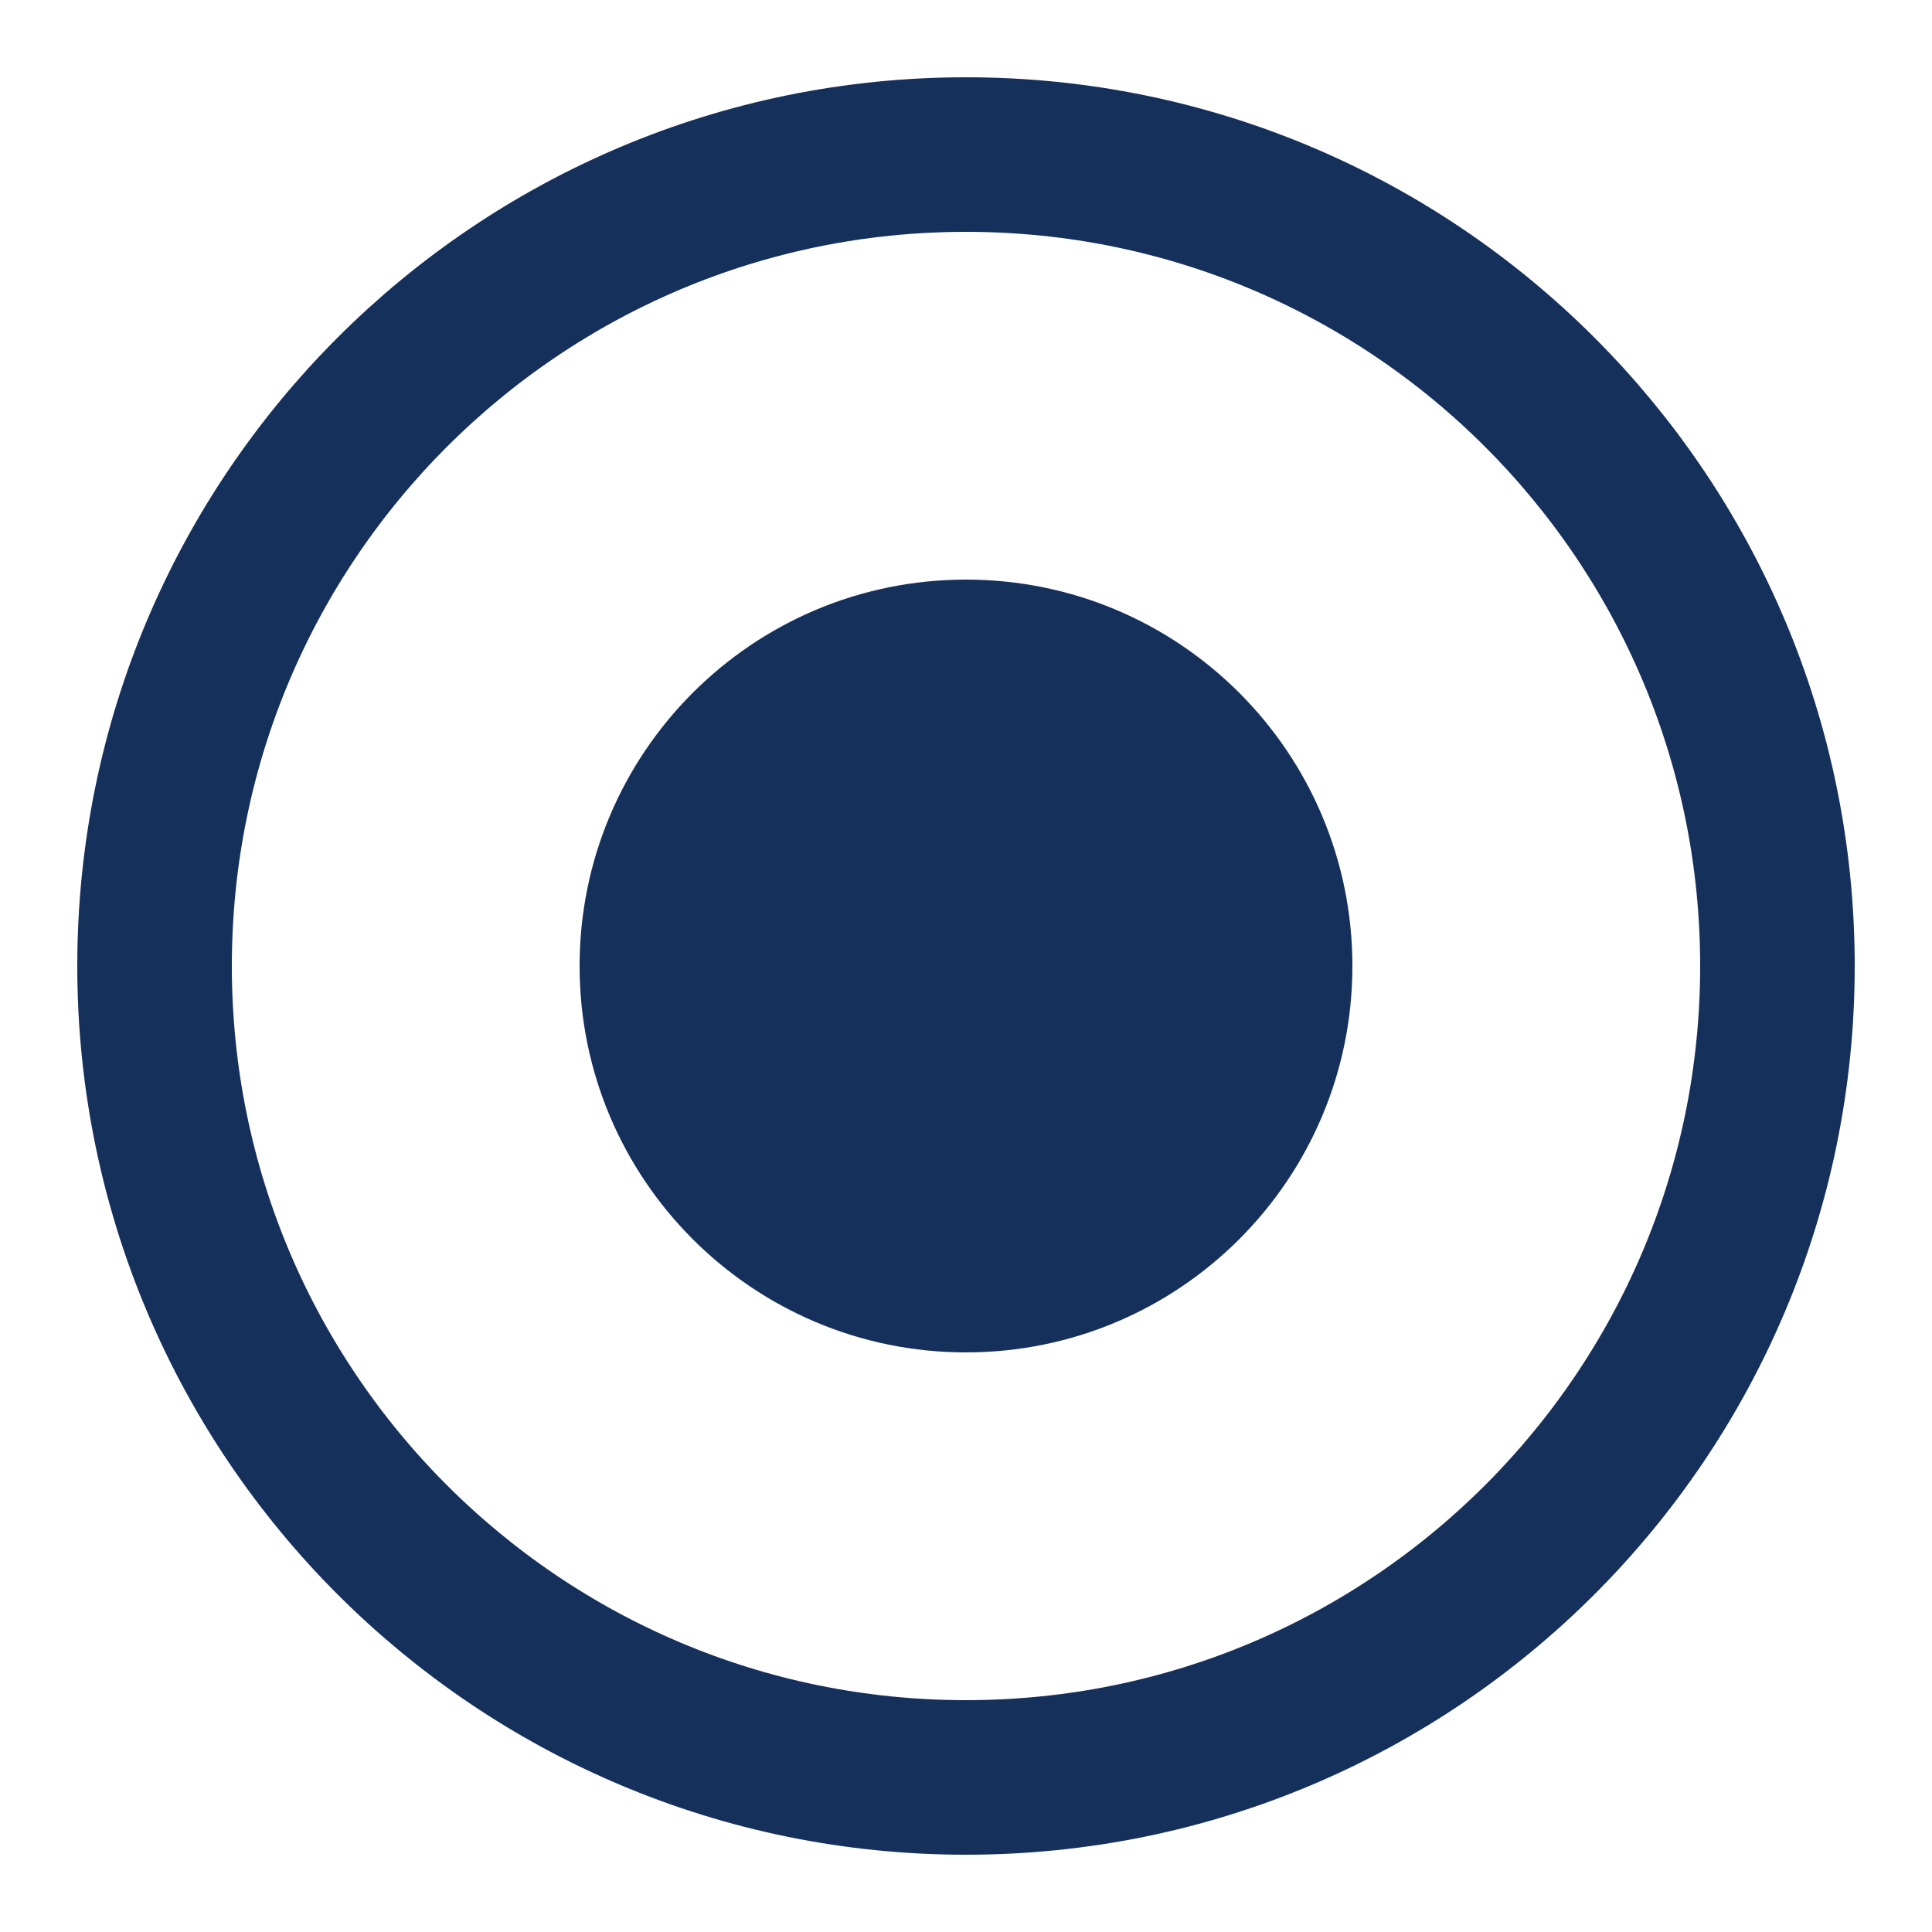
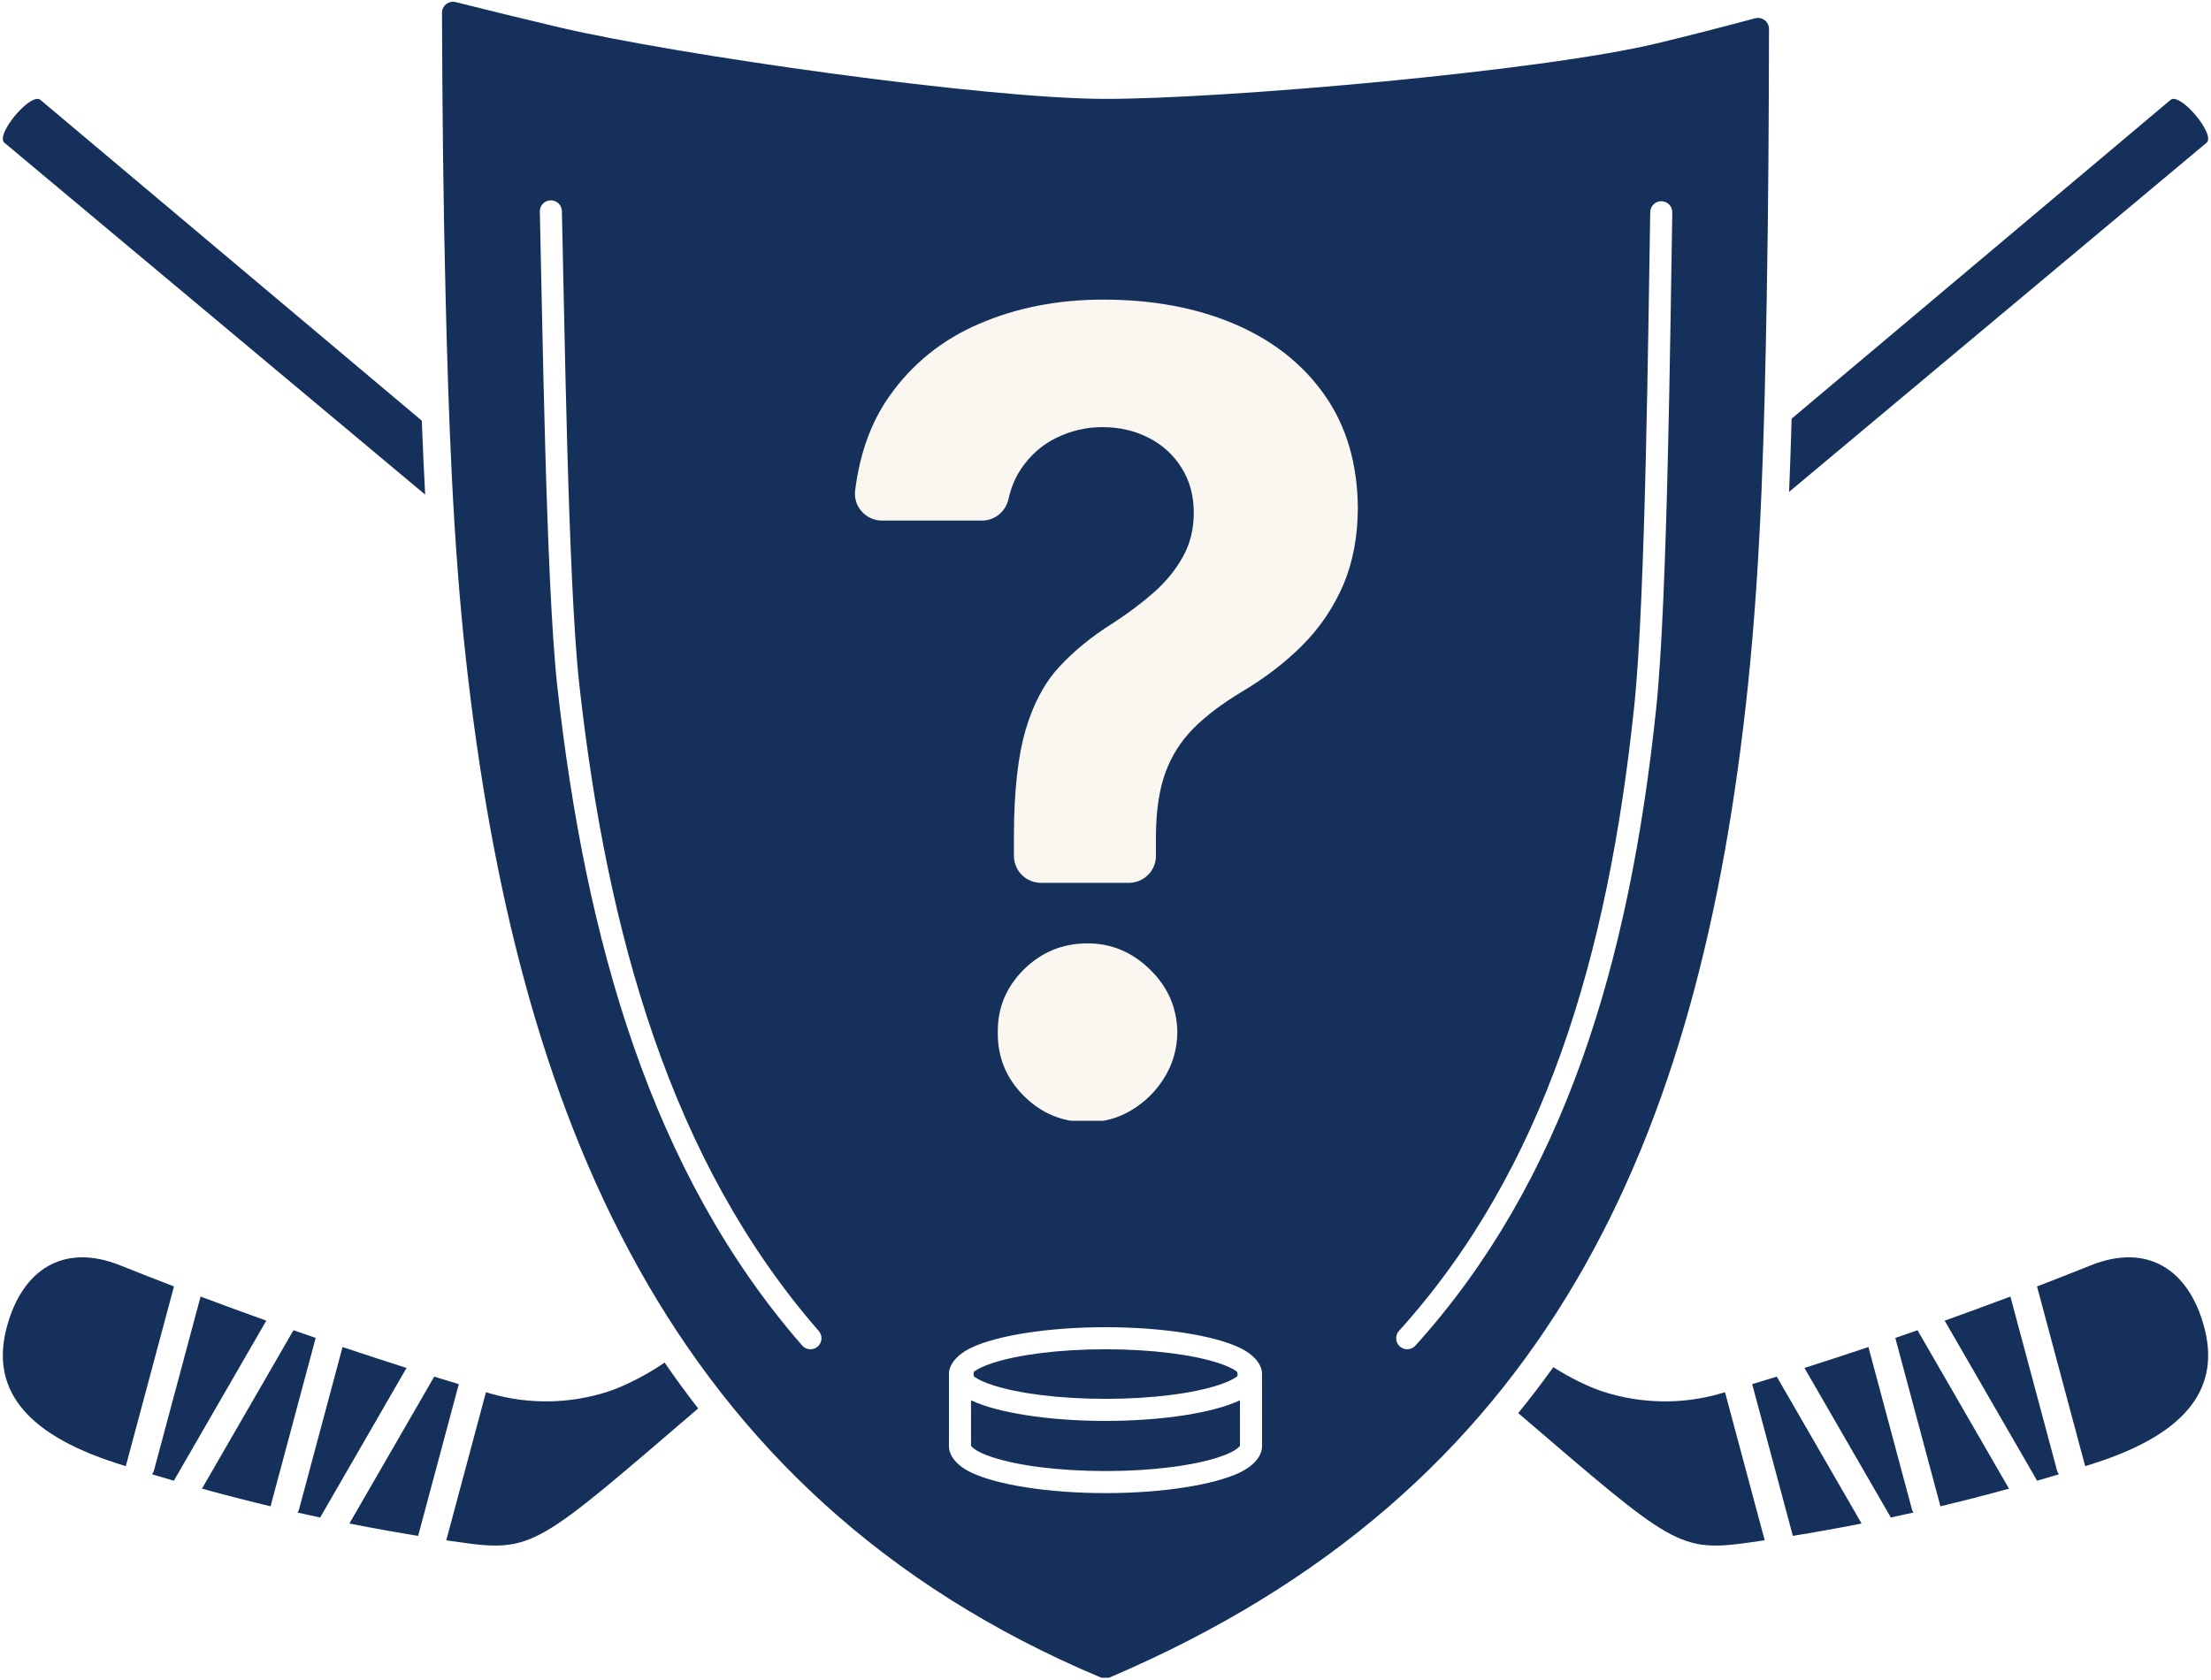
- <svg xmlns="http://www.w3.org/2000/svg" viewBox="0 0 100 100" width="100" height="100">
-   <circle cx="50" cy="50" r="42" fill="none" stroke="#16305c" stroke-width="8" />
-   <circle cx="50" cy="50" r="20" fill="#16305c" />
+ <svg xmlns="http://www.w3.org/2000/svg" width="700" zoomAndPan="magnify" viewBox="370.00 139.00 700.00 532.00" height="532" preserveAspectRatio="xMidYMid meet" version="1.0">
+   <defs>
+     <clipPath id="2d90f2965f">
+       <path d="M 0.895 31.305 L 699.102 31.305 L 699.102 489.582 L 0.895 489.582 Z M 0.895 31.305 " clip-rule="nonzero" />
+     </clipPath>
+     <clipPath id="aeb2c8d92b">
+       <path d="M 139 0.406 L 561 0.406 L 561 531.297 L 139 531.297 Z M 139 0.406 " clip-rule="nonzero" />
+     </clipPath>
+     <clipPath id="1cd497de6e">
+       <path d="M 270 94.879 L 430 94.879 L 430 280 L 270 280 Z M 270 94.879 " clip-rule="nonzero" />
+     </clipPath>
+     <clipPath id="c3c83f6a4c">
+       <path d="M 315 298 L 373 298 L 373 354.906 L 315 354.906 Z M 315 298 " clip-rule="nonzero" />
+     </clipPath>
+     <clipPath id="260502ec7b">
+       <rect x="0" width="700" y="0" height="532" />
+     </clipPath>
+   </defs>
+   <g transform="matrix(1, 0, 0, 1, 370, 139)">
+     <g clip-path="url(#260502ec7b)">
+       <g clip-path="url(#2d90f2965f)">
+         <path fill="#16305c" d="M 491.773 432.934 C 496.812 436.164 502.93 439.211 507.668 440.73 C 519.605 444.555 532.562 444.824 544.898 441.238 C 545.309 441.117 545.723 440.996 546.141 440.871 L 558.699 487.754 C 557.355 487.953 556.051 488.145 554.777 488.328 C 531.363 491.699 529.984 489.734 480.672 447.484 C 484.531 442.746 488.227 437.895 491.773 432.934 Z M 210.41 431.473 C 213.809 436.418 217.352 441.262 221.047 446.008 C 170.039 489.688 168.898 491.734 145.219 488.328 C 143.945 488.145 142.637 487.953 141.293 487.754 L 153.855 440.871 C 154.273 440.996 154.688 441.117 155.098 441.238 C 167.43 444.824 180.387 444.555 192.328 440.73 C 197.777 438.98 205.051 435.215 210.41 431.473 Z M 562.523 435.93 C 559.828 436.762 557.227 437.559 554.738 438.309 L 567.617 486.363 C 574.211 485.289 581.484 484.004 589.375 482.445 Z M 137.477 435.93 C 140.168 436.762 142.766 437.559 145.258 438.309 L 132.379 486.363 C 125.785 485.289 118.512 484.004 110.617 482.445 Z M 605.406 478.297 L 591.543 426.562 C 584.387 428.965 577.613 431.168 571.285 433.18 L 598.633 480.543 C 600.977 480.043 603.359 479.52 605.793 478.973 Z M 94.59 478.297 L 108.453 426.562 C 115.609 428.965 122.383 431.168 128.707 433.18 L 101.359 480.543 C 99.02 480.043 96.633 479.52 94.199 478.973 Z M 607.082 421.238 C 604.707 422.07 602.359 422.883 600.051 423.676 L 614.34 476.992 C 621.258 475.34 628.5 473.488 636.047 471.41 Z M 92.914 421.238 C 95.289 422.07 97.633 422.883 99.941 423.676 L 85.656 476.992 C 78.738 475.34 71.492 473.488 63.945 471.41 Z M 651.34 465.988 L 636.488 410.574 C 629.348 413.262 622.402 415.805 615.684 418.203 L 644.828 468.684 L 644.891 468.914 C 647.184 468.25 649.5 467.562 651.844 466.859 Z M 48.656 465.988 L 63.504 410.574 C 70.645 413.262 77.594 415.805 84.312 418.203 L 55.164 468.684 L 55.105 468.914 C 52.812 468.25 50.496 467.562 48.152 466.859 Z M 644.914 407.371 L 660.168 464.289 C 661.117 463.988 662.062 463.688 663.012 463.383 C 693.566 453.59 702.781 438.676 697.844 420.234 C 692.902 401.797 679.68 393.59 661.961 400.688 C 656.184 403 650.496 405.23 644.914 407.371 Z M 55.078 407.371 L 39.828 464.289 C 38.879 463.988 37.934 463.688 36.98 463.383 C 6.43 453.59 -2.789 438.676 2.152 420.234 C 7.094 401.797 20.316 393.59 38.035 400.688 C 43.812 403 49.496 405.23 55.078 407.371 Z M 134.605 156.625 C 134.605 156.625 5.699 48.801 3.586 47.035 C 2.855 46.426 2.125 45.816 1.395 45.203 C 1.219 45.059 1.09 44.863 1.012 44.652 C 0.844 44.211 0.879 43.707 0.965 43.254 C 1.035 42.887 1.145 42.527 1.277 42.176 C 1.438 41.738 1.633 41.312 1.848 40.902 C 2.188 40.234 2.578 39.59 2.996 38.973 C 3.484 38.234 4.016 37.527 4.57 36.84 C 5.156 36.121 5.777 35.434 6.43 34.773 C 7.016 34.184 7.629 33.613 8.281 33.09 C 8.508 32.91 8.738 32.73 8.977 32.562 C 9.176 32.422 9.379 32.285 9.586 32.156 C 9.758 32.047 9.934 31.945 10.109 31.852 C 10.254 31.777 10.398 31.707 10.551 31.641 C 10.668 31.586 10.789 31.539 10.91 31.496 C 11.426 31.32 12.035 31.211 12.543 31.461 C 12.633 31.508 12.715 31.562 12.789 31.625 C 13.57 32.285 14.352 32.938 15.133 33.594 C 17.383 35.492 133.535 133.211 133.535 133.211 C 133.836 141.012 134.188 148.824 134.605 156.625 Z M 567.23 132.574 C 567.23 132.574 682.867 35.277 684.996 33.484 C 685.734 32.863 686.469 32.246 687.207 31.625 C 687.297 31.547 687.398 31.484 687.512 31.438 C 687.992 31.227 688.547 31.32 689.023 31.48 C 689.465 31.625 689.879 31.836 690.273 32.074 C 690.805 32.391 691.305 32.762 691.785 33.148 C 692.387 33.633 692.949 34.156 693.496 34.699 C 694.125 35.336 694.723 35.992 695.289 36.684 C 695.832 37.34 696.352 38.02 696.832 38.723 C 697.266 39.348 697.668 39.996 698.023 40.668 C 698.43 41.422 698.797 42.223 698.992 43.062 C 699.094 43.516 699.152 44.008 699.043 44.473 C 698.969 44.754 698.824 45.016 698.602 45.203 C 697.867 45.816 697.141 46.426 696.406 47.035 C 694.297 48.801 566.422 155.758 566.422 155.758 C 566.746 148.027 567.008 140.297 567.23 132.574 " fill-opacity="1" fill-rule="evenodd" />
+       </g>
+       <g clip-path="url(#aeb2c8d92b)">
+         <path fill="#16305c" d="M 144.273 0.668 C 143.227 0.406 142.121 0.645 141.27 1.309 C 140.422 1.969 139.93 2.992 139.934 4.07 C 140.035 34.008 140.332 63.949 141.074 93.883 C 142.016 132.035 143.34 171.188 147.555 209.105 C 163.289 350.762 210.355 473.168 348.551 531.227 C 349.422 531.59 350.402 531.59 351.273 531.219 C 490.117 471.988 538.344 361.293 553.414 216.883 C 557.621 176.547 558.625 134.75 559.348 94.184 C 559.852 65.852 560.012 37.516 560.062 9.172 C 560.062 8.082 559.559 7.059 558.699 6.395 C 557.832 5.734 556.711 5.512 555.664 5.793 C 545.336 8.562 534.98 11.227 524.586 13.73 C 524.582 13.73 524.582 13.73 524.582 13.73 C 487.98 22.562 387.652 31.316 349.996 31.316 C 312.035 31.316 214.195 17.383 177.238 8.699 C 166.227 6.113 155.246 3.41 144.273 0.668 Z M 300.449 434.734 C 300.449 434.758 300.438 457.98 300.438 457.98 C 300.438 460.801 302.641 464 307.578 466.348 C 315.531 470.121 331.543 472.816 349.996 472.816 C 368.453 472.816 384.465 470.121 392.414 466.348 C 397.355 464 399.559 460.801 399.559 457.98 C 399.559 457.98 399.543 434.746 399.543 434.734 C 399.379 432 397.07 428.906 392.172 426.637 C 384.152 422.922 368.273 420.281 349.996 420.281 C 331.723 420.281 315.844 422.922 307.82 426.637 C 302.926 428.906 300.617 432 300.449 434.734 Z M 307.426 443.406 L 307.426 457.836 C 307.535 457.965 307.977 458.473 308.359 458.754 C 309.652 459.711 311.559 460.566 313.938 461.367 C 322.07 464.098 335.199 465.832 349.996 465.832 C 364.793 465.832 377.926 464.098 386.059 461.367 C 388.438 460.566 390.34 459.711 391.637 458.754 C 392.02 458.473 392.461 457.965 392.57 457.836 L 392.566 443.414 C 392.52 443.438 392.465 443.461 392.414 443.484 C 384.465 447.262 368.453 449.957 349.996 449.957 C 331.719 449.957 315.84 447.316 307.82 443.598 C 307.688 443.539 307.555 443.473 307.426 443.406 Z M 391.516 434.258 C 391.855 434.496 391.934 435.676 391.637 435.895 C 390.34 436.852 388.438 437.707 386.059 438.504 C 377.926 441.238 364.793 442.969 349.996 442.969 C 335.332 442.969 322.301 441.266 314.148 438.574 C 311.75 437.785 309.812 436.93 308.477 435.98 C 308.137 435.738 308.141 434.496 308.477 434.258 C 309.816 433.305 311.75 432.453 314.152 431.66 C 322.305 428.973 335.332 427.27 349.996 427.27 C 364.664 427.27 377.691 428.973 385.844 431.66 C 388.242 432.453 390.18 433.305 391.516 434.258 Z M 170.91 67.016 C 171.715 99.605 172.852 185.039 176.453 217.43 C 185.406 298.043 206.25 371.379 253.961 426.07 C 255.227 427.523 257.438 427.676 258.891 426.406 C 260.34 425.141 260.492 422.934 259.223 421.48 C 212.406 367.809 192.184 295.762 183.395 216.66 C 179.812 184.398 178.699 99.305 177.895 66.844 C 177.848 64.918 176.246 63.391 174.316 63.438 C 172.391 63.484 170.863 65.086 170.91 67.016 Z M 448.109 426.117 C 495.086 374.113 515.895 305.336 524.371 224.074 C 527.969 189.617 528.828 101.93 529.445 67.273 C 529.48 65.344 527.945 63.754 526.016 63.719 C 524.09 63.684 522.496 65.223 522.461 67.148 C 521.848 101.672 521.008 189.023 517.422 223.348 C 509.113 302.98 488.965 370.473 442.926 421.434 C 441.633 422.863 441.746 425.074 443.176 426.367 C 444.605 427.66 446.816 427.547 448.109 426.117 " fill-opacity="1" fill-rule="evenodd" />
+       </g>
+       <g clip-path="url(#1cd497de6e)">
+         <path fill="#faf7f0" d="M 419.367 125.098 C 412.488 115.301 403.008 107.801 390.922 102.641 C 378.887 97.484 364.977 94.879 349.242 94.879 C 334.918 94.879 321.84 97.434 310.016 102.539 C 298.188 107.59 288.656 115.355 281.465 125.617 C 275.734 133.797 272.191 143.695 270.734 155.312 C 270.109 160.367 274.121 164.848 279.227 164.848 L 310.898 164.848 C 314.965 164.848 318.402 161.98 319.289 158.02 C 320.07 154.48 321.371 151.301 323.195 148.59 C 326.113 144.215 329.863 140.883 334.449 138.641 C 339.031 136.402 343.879 135.254 349.035 135.254 C 354.348 135.254 359.141 136.348 363.57 138.59 C 367.945 140.777 371.438 143.953 374.043 148.07 C 376.648 152.188 377.949 156.926 377.949 162.398 C 377.949 167.555 376.805 172.191 374.512 176.309 C 372.219 180.422 369.145 184.227 365.289 187.613 C 361.383 191.051 357.059 194.281 352.16 197.457 C 345.598 201.574 339.969 206.16 335.332 211.211 C 330.645 216.266 327.156 222.883 324.707 231.113 C 322.309 239.344 321.059 250.336 321.008 264.145 L 321.008 271.02 C 321.008 275.707 324.809 279.562 329.551 279.562 L 357.422 279.562 C 362.113 279.562 365.965 275.762 365.965 271.02 L 365.965 264.145 C 366.07 256.379 367.062 249.867 368.988 244.605 C 370.914 239.344 373.887 234.656 377.844 230.645 C 381.855 226.633 386.961 222.777 393.215 219.027 C 400.664 214.598 407.07 209.648 412.543 204.129 C 417.961 198.656 422.23 192.301 425.305 185.164 C 428.328 178.027 429.891 169.797 429.891 160.574 C 429.734 146.715 426.242 134.891 419.367 125.098 Z M 419.367 125.098 " fill-opacity="1" fill-rule="nonzero" />
+       </g>
+       <g clip-path="url(#c3c83f6a4c)">
+         <path fill="#faf7f0" d="M 344.348 298.734 C 336.43 298.734 329.707 301.496 324.133 307.02 C 318.559 312.539 315.797 319.211 315.902 326.918 C 315.797 334.734 318.559 341.453 324.133 347.027 C 329.707 352.605 336.43 355.363 344.348 355.363 C 349.398 355.363 354.09 354.062 358.309 351.508 C 362.582 348.906 366.02 345.52 368.676 341.195 C 371.332 336.871 372.688 332.129 372.738 326.918 C 372.637 319.156 369.77 312.539 364.09 307.02 C 358.465 301.496 351.848 298.734 344.348 298.734 Z M 344.348 298.734 " fill-opacity="1" fill-rule="nonzero" />
+       </g>
+     </g>
+   </g>
</svg>
